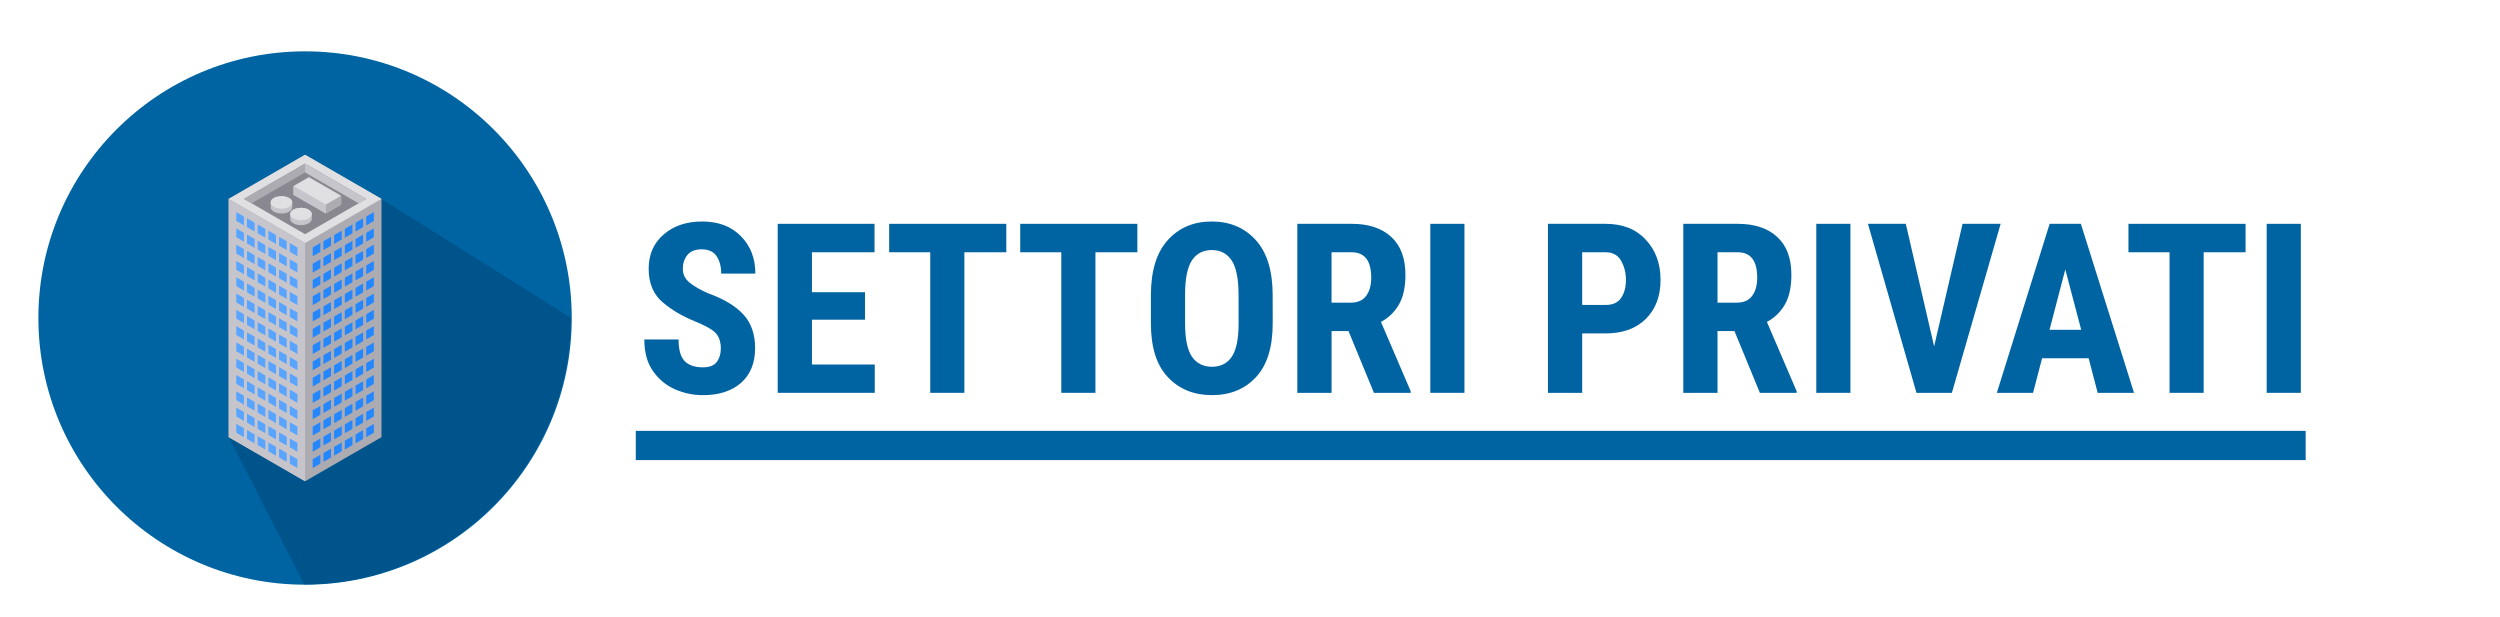
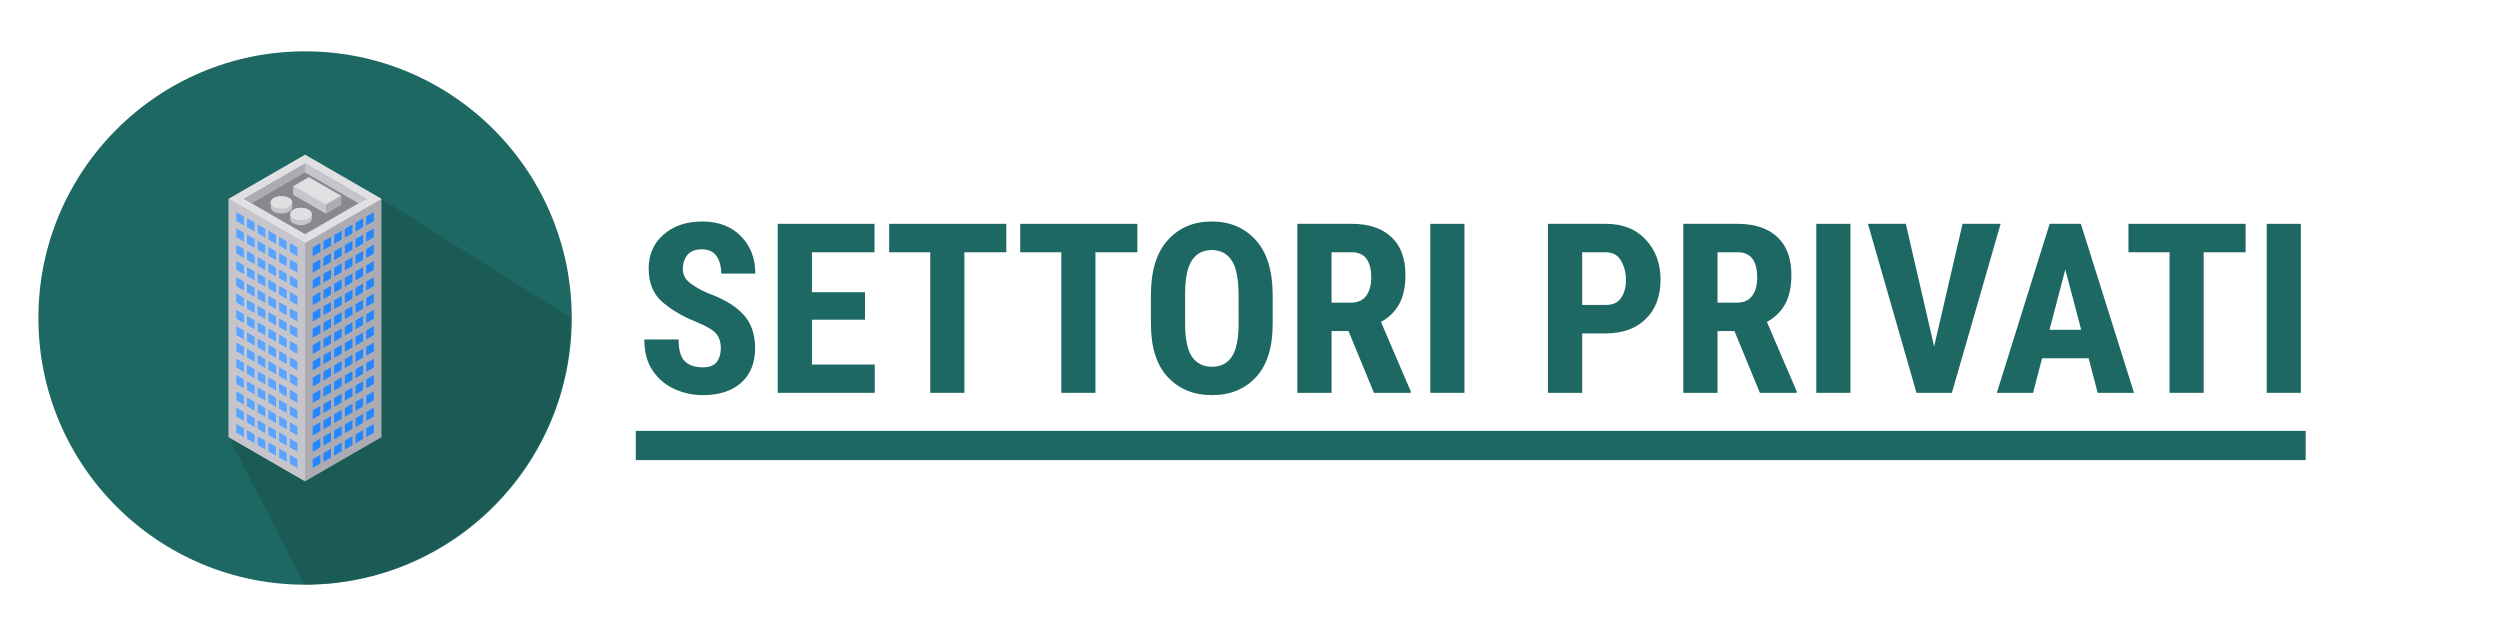
- <svg xmlns="http://www.w3.org/2000/svg" width="300" height="74" viewBox="0 0 79.375 19.579" version="1.1" id="svg5">
-   <defs id="defs2">
- 	
- 	
- 
- 	
- 	
- 
- 	
- 	
- 
- 	
- 	
- 
- 	
- 	
- 	
- 	
- 	
- 	
- 
- 	
- 	
- 	
- 	
- 	
- 	
- </defs>
+ <svg xmlns="http://www.w3.org/2000/svg" width="300" height="74" viewBox="0 0 79.375 19.579" version="1.1" id="svg5" xml:space="preserve">
+   <defs id="defs2" />
  <g id="layer1">
-     <g id="path34461" style="fill:#0064a3;fill-opacity:1">
-       <path style="color:#000000;fill:#0064a3;fill-opacity:1;stroke-width:0.926;-inkscape-stroke:none" d="M 20.185,14.144 H 76.053" id="path42950" />
-       <path style="color:#000000;fill:#0064a3;fill-opacity:1;-inkscape-stroke:none" d="m 20.186,13.68 v 0.928 h 53.019 v -0.928 z" id="path42952" />
+     <g id="path34461" style="fill:#1d6862;fill-opacity:1">
+       <path style="color:#000000;fill:#1d6862;fill-opacity:1;stroke-width:0.926;-inkscape-stroke:none" d="M 20.185,14.144 H 76.053" id="path42950" />
+       <path style="color:#000000;fill:#1d6862;fill-opacity:1;-inkscape-stroke:none" d="m 20.186,13.68 v 0.928 h 53.019 v -0.928 z" id="path42952" />
    </g>
-     <circle style="fill:#0064a3;fill-opacity:1;stroke-width:0.033" cx="9.686" cy="10.097" r="8.467" id="circle100235" />
-     <path style="fill:#00548c;fill-opacity:1;stroke-width:0.033" d="M 18.123,10.087 12.112,6.315 9.694,11.227 7.26,13.879 9.656,18.554 c 4.676,0 8.467,-3.791 8.467,-8.467 z" id="path100237" />
-     <g aria-label="SETTORI PRIVATI" id="text154028" style="font-size:7.548px;line-height:1.25;fill:#0064a3;stroke-width:0.189" transform="translate(-24.2387,-18.31254)">
-       <path d="m 47.126,29.374 q 0,-0.276 -0.136,-0.453 -0.133,-0.181 -0.704,-0.413 -0.571,-0.232 -0.999,-0.59 -0.453,-0.38 -0.453,-1.073 0,-0.678 0.475,-1.087 0.475,-0.413 1.224,-0.413 0.77,0 1.227,0.464 0.461,0.464 0.461,1.19 H 47.137 q 0,-0.335 -0.147,-0.553 -0.144,-0.217 -0.475,-0.217 -0.306,0 -0.453,0.181 -0.144,0.181 -0.144,0.439 0,0.262 0.217,0.439 0.221,0.177 0.582,0.335 0.752,0.269 1.124,0.674 0.372,0.405 0.372,1.069 0,0.708 -0.446,1.102 -0.446,0.391 -1.213,0.391 -0.461,0 -0.888,-0.188 -0.424,-0.188 -0.697,-0.579 -0.273,-0.391 -0.273,-1.002 h 1.087 q 0,0.486 0.192,0.686 0.195,0.199 0.579,0.199 0.313,0 0.442,-0.17 0.129,-0.173 0.129,-0.431 z" style="font-weight:bold;font-family:'Roboto Condensed';-inkscape-font-specification:'Roboto Condensed,  Bold'" id="path164233" />
-       <path d="m 48.931,30.785 v -5.366 h 3.074 v 0.903 h -1.987 v 1.268 h 1.684 v 0.873 h -1.684 v 1.423 h 1.994 v 0.899 z" style="font-weight:bold;font-family:'Roboto Condensed';-inkscape-font-specification:'Roboto Condensed,  Bold'" id="path164230" />
-       <path d="m 52.47,26.322 v -0.903 h 3.719 v 0.903 h -1.331 v 4.463 H 53.774 V 26.322 Z" style="font-weight:bold;font-family:'Roboto Condensed';-inkscape-font-specification:'Roboto Condensed,  Bold'" id="path164227" />
-       <path d="m 56.631,26.322 v -0.903 h 3.719 v 0.903 h -1.331 v 4.463 H 57.935 V 26.322 Z" style="font-weight:bold;font-family:'Roboto Condensed';-inkscape-font-specification:'Roboto Condensed,  Bold'" id="path164224" />
-       <path d="m 64.647,28.581 q 0,1.135 -0.531,1.706 -0.531,0.571 -1.397,0.571 -0.862,0 -1.401,-0.571 -0.538,-0.571 -0.538,-1.706 v -0.892 q 0,-1.161 0.534,-1.751 0.534,-0.593 1.397,-0.593 0.866,0 1.401,0.593 0.534,0.59 0.534,1.751 z m -1.084,-0.899 q 0,-0.767 -0.217,-1.098 -0.217,-0.332 -0.634,-0.332 -0.413,0 -0.63,0.328 -0.214,0.324 -0.217,1.073 v 0.929 q 0,0.73 0.217,1.054 0.221,0.321 0.638,0.321 0.413,0 0.627,-0.317 0.214,-0.317 0.217,-1.032 z" style="font-weight:bold;font-family:'Roboto Condensed';-inkscape-font-specification:'Roboto Condensed,  Bold'" id="path164221" />
-       <path d="m 67.861,30.785 -0.807,-1.961 h -0.538 v 1.961 h -1.087 v -5.366 h 1.729 q 0.803,0 1.253,0.416 0.45,0.413 0.45,1.205 0,0.582 -0.206,0.94 -0.206,0.358 -0.571,0.553 l 0.944,2.2 v 0.052 z M 66.515,26.322 v 1.6 h 0.612 q 0.324,0 0.486,-0.214 0.162,-0.217 0.162,-0.579 0,-0.792 -0.597,-0.807 z" style="font-weight:bold;font-family:'Roboto Condensed';-inkscape-font-specification:'Roboto Condensed,  Bold'" id="path164218" />
-       <path d="m 70.735,25.419 v 5.366 h -1.084 v -5.366 z" style="font-weight:bold;font-family:'Roboto Condensed';-inkscape-font-specification:'Roboto Condensed,  Bold'" id="path164215" />
-       <path d="m 74.473,28.898 v 1.887 h -1.087 v -5.366 h 1.832 q 0.811,0 1.275,0.505 0.468,0.501 0.468,1.272 0,0.778 -0.464,1.238 -0.461,0.461 -1.268,0.464 z m 0,-2.576 v 1.673 h 0.744 q 0.339,0 0.49,-0.221 0.155,-0.225 0.155,-0.571 0,-0.346 -0.155,-0.612 -0.151,-0.269 -0.49,-0.269 z" style="font-weight:bold;font-family:'Roboto Condensed';-inkscape-font-specification:'Roboto Condensed,  Bold'" id="path164212" />
-       <path d="m 80.115,30.785 -0.807,-1.961 h -0.538 v 1.961 h -1.087 v -5.366 h 1.729 q 0.803,0 1.253,0.416 0.45,0.413 0.45,1.205 0,0.582 -0.206,0.94 -0.206,0.358 -0.571,0.553 l 0.944,2.2 v 0.052 z M 78.77,26.322 v 1.6 h 0.612 q 0.324,0 0.486,-0.214 0.162,-0.217 0.162,-0.579 0,-0.792 -0.597,-0.807 z" style="font-weight:bold;font-family:'Roboto Condensed';-inkscape-font-specification:'Roboto Condensed,  Bold'" id="path164209" />
-       <path d="m 82.99,25.419 v 5.366 h -1.084 v -5.366 z" style="font-weight:bold;font-family:'Roboto Condensed';-inkscape-font-specification:'Roboto Condensed,  Bold'" id="path164206" />
-       <path d="m 87.759,25.419 -1.548,5.366 h -1.124 l -1.541,-5.366 h 1.202 l 0.899,3.892 0.903,-3.892 z" style="font-weight:bold;font-family:'Roboto Condensed';-inkscape-font-specification:'Roboto Condensed,  Bold'" id="path164203" />
-       <path d="m 87.638,30.785 1.677,-5.366 h 0.991 l 1.688,5.366 h -1.154 l -0.287,-1.098 h -1.478 l -0.287,1.098 z m 1.673,-2.001 h 1.006 l -0.505,-1.917 z" style="font-weight:bold;font-family:'Roboto Condensed';-inkscape-font-specification:'Roboto Condensed,  Bold'" id="path164200" />
-       <path d="m 91.817,26.322 v -0.903 h 3.719 v 0.903 h -1.331 v 4.463 H 93.122 V 26.322 Z" style="font-weight:bold;font-family:'Roboto Condensed';-inkscape-font-specification:'Roboto Condensed,  Bold'" id="path164197" />
-       <path d="m 97.29,25.419 v 5.366 h -1.084 v -5.366 z" style="font-weight:bold;font-family:'Roboto Condensed';-inkscape-font-specification:'Roboto Condensed,  Bold'" id="path164194" />
+     <circle style="fill:#1d6862;fill-opacity:1;stroke-width:0.033" cx="9.686" cy="10.097" r="8.467" id="circle100235" />
+     <path style="fill:#1a5b56;fill-opacity:1;stroke-width:0.033" d="M 18.123,10.087 12.112,6.315 9.694,11.227 7.26,13.879 9.656,18.554 c 4.676,0 8.467,-3.791 8.467,-8.467 z" id="path100237" />
+     <g aria-label="SETTORI PRIVATI" id="text154028" style="font-size:7.548px;line-height:1.25;fill:#1d6862;stroke-width:0.189;fill-opacity:1" transform="translate(-24.2387,-18.31254)">
+       <path d="m 47.126,29.374 q 0,-0.276 -0.136,-0.453 -0.133,-0.181 -0.704,-0.413 -0.571,-0.232 -0.999,-0.59 -0.453,-0.38 -0.453,-1.073 0,-0.678 0.475,-1.087 0.475,-0.413 1.224,-0.413 0.77,0 1.227,0.464 0.461,0.464 0.461,1.19 H 47.137 q 0,-0.335 -0.147,-0.553 -0.144,-0.217 -0.475,-0.217 -0.306,0 -0.453,0.181 -0.144,0.181 -0.144,0.439 0,0.262 0.217,0.439 0.221,0.177 0.582,0.335 0.752,0.269 1.124,0.674 0.372,0.405 0.372,1.069 0,0.708 -0.446,1.102 -0.446,0.391 -1.213,0.391 -0.461,0 -0.888,-0.188 -0.424,-0.188 -0.697,-0.579 -0.273,-0.391 -0.273,-1.002 h 1.087 q 0,0.486 0.192,0.686 0.195,0.199 0.579,0.199 0.313,0 0.442,-0.17 0.129,-0.173 0.129,-0.431 z" style="font-weight:bold;font-family:'Roboto Condensed';-inkscape-font-specification:'Roboto Condensed,  Bold';fill:#1d6862;fill-opacity:1" id="path164233" />
+       <path d="m 48.931,30.785 v -5.366 h 3.074 v 0.903 h -1.987 v 1.268 h 1.684 v 0.873 h -1.684 v 1.423 h 1.994 v 0.899 z" style="font-weight:bold;font-family:'Roboto Condensed';-inkscape-font-specification:'Roboto Condensed,  Bold';fill:#1d6862;fill-opacity:1" id="path164230" />
+       <path d="m 52.47,26.322 v -0.903 h 3.719 v 0.903 h -1.331 v 4.463 H 53.774 V 26.322 Z" style="font-weight:bold;font-family:'Roboto Condensed';-inkscape-font-specification:'Roboto Condensed,  Bold';fill:#1d6862;fill-opacity:1" id="path164227" />
+       <path d="m 56.631,26.322 v -0.903 h 3.719 v 0.903 h -1.331 v 4.463 H 57.935 V 26.322 Z" style="font-weight:bold;font-family:'Roboto Condensed';-inkscape-font-specification:'Roboto Condensed,  Bold';fill:#1d6862;fill-opacity:1" id="path164224" />
+       <path d="m 64.647,28.581 q 0,1.135 -0.531,1.706 -0.531,0.571 -1.397,0.571 -0.862,0 -1.401,-0.571 -0.538,-0.571 -0.538,-1.706 v -0.892 q 0,-1.161 0.534,-1.751 0.534,-0.593 1.397,-0.593 0.866,0 1.401,0.593 0.534,0.59 0.534,1.751 z m -1.084,-0.899 q 0,-0.767 -0.217,-1.098 -0.217,-0.332 -0.634,-0.332 -0.413,0 -0.63,0.328 -0.214,0.324 -0.217,1.073 v 0.929 q 0,0.73 0.217,1.054 0.221,0.321 0.638,0.321 0.413,0 0.627,-0.317 0.214,-0.317 0.217,-1.032 z" style="font-weight:bold;font-family:'Roboto Condensed';-inkscape-font-specification:'Roboto Condensed,  Bold';fill:#1d6862;fill-opacity:1" id="path164221" />
+       <path d="m 67.861,30.785 -0.807,-1.961 h -0.538 v 1.961 h -1.087 v -5.366 h 1.729 q 0.803,0 1.253,0.416 0.45,0.413 0.45,1.205 0,0.582 -0.206,0.94 -0.206,0.358 -0.571,0.553 l 0.944,2.2 v 0.052 z M 66.515,26.322 v 1.6 h 0.612 q 0.324,0 0.486,-0.214 0.162,-0.217 0.162,-0.579 0,-0.792 -0.597,-0.807 z" style="font-weight:bold;font-family:'Roboto Condensed';-inkscape-font-specification:'Roboto Condensed,  Bold';fill:#1d6862;fill-opacity:1" id="path164218" />
+       <path d="m 70.735,25.419 v 5.366 h -1.084 v -5.366 z" style="font-weight:bold;font-family:'Roboto Condensed';-inkscape-font-specification:'Roboto Condensed,  Bold';fill:#1d6862;fill-opacity:1" id="path164215" />
+       <path d="m 74.473,28.898 v 1.887 h -1.087 v -5.366 h 1.832 q 0.811,0 1.275,0.505 0.468,0.501 0.468,1.272 0,0.778 -0.464,1.238 -0.461,0.461 -1.268,0.464 z m 0,-2.576 v 1.673 h 0.744 q 0.339,0 0.49,-0.221 0.155,-0.225 0.155,-0.571 0,-0.346 -0.155,-0.612 -0.151,-0.269 -0.49,-0.269 z" style="font-weight:bold;font-family:'Roboto Condensed';-inkscape-font-specification:'Roboto Condensed,  Bold';fill:#1d6862;fill-opacity:1" id="path164212" />
+       <path d="m 80.115,30.785 -0.807,-1.961 h -0.538 v 1.961 h -1.087 v -5.366 h 1.729 q 0.803,0 1.253,0.416 0.45,0.413 0.45,1.205 0,0.582 -0.206,0.94 -0.206,0.358 -0.571,0.553 l 0.944,2.2 v 0.052 z M 78.77,26.322 v 1.6 h 0.612 q 0.324,0 0.486,-0.214 0.162,-0.217 0.162,-0.579 0,-0.792 -0.597,-0.807 z" style="font-weight:bold;font-family:'Roboto Condensed';-inkscape-font-specification:'Roboto Condensed,  Bold';fill:#1d6862;fill-opacity:1" id="path164209" />
+       <path d="m 82.99,25.419 v 5.366 h -1.084 v -5.366 z" style="font-weight:bold;font-family:'Roboto Condensed';-inkscape-font-specification:'Roboto Condensed,  Bold';fill:#1d6862;fill-opacity:1" id="path164206" />
+       <path d="m 87.759,25.419 -1.548,5.366 h -1.124 l -1.541,-5.366 h 1.202 l 0.899,3.892 0.903,-3.892 z" style="font-weight:bold;font-family:'Roboto Condensed';-inkscape-font-specification:'Roboto Condensed,  Bold';fill:#1d6862;fill-opacity:1" id="path164203" />
+       <path d="m 87.638,30.785 1.677,-5.366 h 0.991 l 1.688,5.366 h -1.154 l -0.287,-1.098 h -1.478 l -0.287,1.098 z m 1.673,-2.001 h 1.006 l -0.505,-1.917 z" style="font-weight:bold;font-family:'Roboto Condensed';-inkscape-font-specification:'Roboto Condensed,  Bold';fill:#1d6862;fill-opacity:1" id="path164200" />
+       <path d="m 91.817,26.322 v -0.903 h 3.719 v 0.903 h -1.331 v 4.463 H 93.122 V 26.322 Z" style="font-weight:bold;font-family:'Roboto Condensed';-inkscape-font-specification:'Roboto Condensed,  Bold';fill:#1d6862;fill-opacity:1" id="path164197" />
+       <path d="m 97.29,25.419 v 5.366 h -1.084 v -5.366 z" style="font-weight:bold;font-family:'Roboto Condensed';-inkscape-font-specification:'Roboto Condensed,  Bold';fill:#1d6862;fill-opacity:1" id="path164194" />
    </g>
    <g id="g172801" transform="matrix(0.02024652,0,0,0.02024652,4.502719,4.913962)">
      <polygon style="fill:#acabb1" points="136.161,69.189 136.161,442.812 256,512 375.839,442.812 375.839,69.189 256,0 " id="polygon172247" />
      <polygon style="fill:#e0e0e2" points="136.161,69.189 256,0 375.839,69.189 256,138.379 " id="polygon172249" />
      <polygon style="fill:#c6c5cb" points="256,138.379 256,512 136.161,442.812 136.161,69.189 " id="polygon172251" />
      <g id="g172421">
        <polygon style="fill:#2487ff" points="267.985,145.298 267.985,159.135 279.968,152.216 279.968,138.379 " id="polygon172253" />
        <polygon style="fill:#2487ff" points="284.762,135.608 284.762,149.446 296.746,142.527 296.746,128.689 " id="polygon172255" />
        <polygon style="fill:#2487ff" points="301.539,125.919 301.539,139.756 313.523,132.837 313.523,118.999 " id="polygon172257" />
        <polygon style="fill:#2487ff" points="318.316,116.228 318.316,130.066 330.301,123.147 330.301,109.309 " id="polygon172259" />
        <polygon style="fill:#2487ff" points="335.095,106.539 335.095,120.376 347.078,113.457 347.078,99.62 " id="polygon172261" />
        <polygon style="fill:#2487ff" points="351.872,96.849 351.872,110.687 363.856,103.768 363.856,89.93 " id="polygon172263" />
        <polygon style="fill:#2487ff" points="267.985,170.845 267.985,184.682 279.968,177.763 279.968,163.926 " id="polygon172265" />
        <polygon style="fill:#2487ff" points="284.762,161.155 284.762,174.993 296.746,168.074 296.746,154.236 " id="polygon172267" />
        <polygon style="fill:#2487ff" points="301.539,151.466 301.539,165.303 313.523,158.384 313.523,144.547 " id="polygon172269" />
        <polygon style="fill:#2487ff" points="318.316,141.775 318.316,155.614 330.301,148.694 330.301,134.856 " id="polygon172271" />
        <polygon style="fill:#2487ff" points="335.095,132.086 335.095,145.923 347.078,139.004 347.078,125.167 " id="polygon172273" />
        <polygon style="fill:#2487ff" points="351.872,122.396 351.872,136.234 363.856,129.315 363.856,115.477 " id="polygon172275" />
        <polygon style="fill:#2487ff" points="267.985,196.392 267.985,210.229 279.968,203.311 279.968,189.473 " id="polygon172277" />
        <polygon style="fill:#2487ff" points="284.762,186.702 284.762,200.54 296.746,193.621 296.746,179.783 " id="polygon172279" />
        <polygon style="fill:#2487ff" points="301.539,177.013 301.539,190.85 313.523,183.932 313.523,170.094 " id="polygon172281" />
        <polygon style="fill:#2487ff" points="318.316,167.323 318.316,181.161 330.301,174.242 330.301,160.403 " id="polygon172283" />
        <polygon style="fill:#2487ff" points="335.095,157.633 335.095,171.47 347.078,164.551 347.078,150.714 " id="polygon172285" />
        <polygon style="fill:#2487ff" points="351.872,147.943 351.872,161.781 363.856,154.862 363.856,141.024 " id="polygon172287" />
        <polygon style="fill:#2487ff" points="267.985,221.939 267.985,235.776 279.968,228.858 279.968,215.02 " id="polygon172289" />
        <polygon style="fill:#2487ff" points="284.762,212.249 284.762,226.087 296.746,219.168 296.746,205.33 " id="polygon172291" />
        <polygon style="fill:#2487ff" points="301.539,202.56 301.539,216.397 313.523,209.479 313.523,195.641 " id="polygon172293" />
        <polygon style="fill:#2487ff" points="318.316,192.87 318.316,206.708 330.301,199.789 330.301,185.951 " id="polygon172295" />
        <polygon style="fill:#2487ff" points="335.095,183.18 335.095,197.018 347.078,190.1 347.078,176.261 " id="polygon172297" />
        <polygon style="fill:#2487ff" points="351.872,173.49 351.872,187.328 363.856,180.409 363.856,166.571 " id="polygon172299" />
        <polygon style="fill:#2487ff" points="267.985,247.486 267.985,261.323 279.968,254.405 279.968,240.567 " id="polygon172301" />
        <polygon style="fill:#2487ff" points="284.762,237.796 284.762,251.634 296.746,244.715 296.746,230.877 " id="polygon172303" />
        <polygon style="fill:#2487ff" points="301.539,228.107 301.539,241.944 313.523,235.026 313.523,221.188 " id="polygon172305" />
        <polygon style="fill:#2487ff" points="318.316,218.417 318.316,232.255 330.301,225.336 330.301,211.498 " id="polygon172307" />
        <polygon style="fill:#2487ff" points="335.095,208.728 335.095,222.565 347.078,215.647 347.078,201.808 " id="polygon172309" />
        <polygon style="fill:#2487ff" points="351.872,199.037 351.872,212.876 363.856,205.956 363.856,192.118 " id="polygon172311" />
        <polygon style="fill:#2487ff" points="267.985,273.033 267.985,286.871 279.968,279.952 279.968,266.114 " id="polygon172313" />
        <polygon style="fill:#2487ff" points="284.762,263.343 284.762,277.181 296.746,270.262 296.746,256.424 " id="polygon172315" />
        <polygon style="fill:#2487ff" points="301.539,253.654 301.539,267.491 313.523,260.573 313.523,246.735 " id="polygon172317" />
        <polygon style="fill:#2487ff" points="318.316,243.964 318.316,257.802 330.301,250.883 330.301,237.045 " id="polygon172319" />
        <polygon style="fill:#2487ff" points="335.095,234.275 335.095,248.112 347.078,241.194 347.078,227.356 " id="polygon172321" />
        <polygon style="fill:#2487ff" points="351.872,224.584 351.872,238.423 363.856,231.504 363.856,217.665 " id="polygon172323" />
        <polygon style="fill:#2487ff" points="267.985,298.581 267.985,312.418 279.968,305.5 279.968,291.661 " id="polygon172325" />
        <polygon style="fill:#2487ff" points="284.762,288.89 284.762,302.729 296.746,295.81 296.746,281.971 " id="polygon172327" />
        <polygon style="fill:#2487ff" points="301.539,279.201 301.539,293.038 313.523,286.12 313.523,272.282 " id="polygon172329" />
        <polygon style="fill:#2487ff" points="318.316,269.511 318.316,283.349 330.301,276.43 330.301,262.592 " id="polygon172331" />
        <polygon style="fill:#2487ff" points="335.095,259.822 335.095,273.659 347.078,266.741 347.078,252.903 " id="polygon172333" />
        <polygon style="fill:#2487ff" points="351.872,250.132 351.872,263.97 363.856,257.051 363.856,243.213 " id="polygon172335" />
        <polygon style="fill:#2487ff" points="267.985,324.128 267.985,337.966 279.968,331.047 279.968,317.209 " id="polygon172337" />
        <polygon style="fill:#2487ff" points="284.762,314.438 284.762,328.276 296.746,321.357 296.746,307.518 " id="polygon172339" />
        <polygon style="fill:#2487ff" points="301.539,304.748 301.539,318.587 313.523,311.667 313.523,297.829 " id="polygon172341" />
        <polygon style="fill:#2487ff" points="318.316,295.058 318.316,308.896 330.301,301.977 330.301,288.139 " id="polygon172343" />
        <polygon style="fill:#2487ff" points="335.095,285.369 335.095,299.206 347.078,292.288 347.078,278.45 " id="polygon172345" />
        <polygon style="fill:#2487ff" points="351.872,275.679 351.872,289.517 363.856,282.598 363.856,268.76 " id="polygon172347" />
        <polygon style="fill:#2487ff" points="267.985,349.675 267.985,363.513 279.968,356.594 279.968,342.756 " id="polygon172349" />
        <polygon style="fill:#2487ff" points="284.762,339.985 284.762,353.823 296.746,346.904 296.746,333.067 " id="polygon172351" />
        <polygon style="fill:#2487ff" points="301.539,330.295 301.539,344.134 313.523,337.215 313.523,323.376 " id="polygon172353" />
        <polygon style="fill:#2487ff" points="318.316,320.605 318.316,334.443 330.301,327.524 330.301,313.686 " id="polygon172355" />
        <polygon style="fill:#2487ff" points="335.095,310.916 335.095,324.754 347.078,317.835 347.078,303.997 " id="polygon172357" />
        <polygon style="fill:#2487ff" points="351.872,301.226 351.872,315.064 363.856,308.145 363.856,294.308 " id="polygon172359" />
        <polygon style="fill:#2487ff" points="267.985,375.222 267.985,389.06 279.968,382.141 279.968,368.303 " id="polygon172361" />
        <polygon style="fill:#2487ff" points="284.762,365.532 284.762,379.37 296.746,372.451 296.746,358.614 " id="polygon172363" />
        <polygon style="fill:#2487ff" points="301.539,355.843 301.539,369.681 313.523,362.762 313.523,348.923 " id="polygon172365" />
        <polygon style="fill:#2487ff" points="318.316,346.152 318.316,359.991 330.301,353.071 330.301,339.234 " id="polygon172367" />
        <polygon style="fill:#2487ff" points="335.095,336.463 335.095,350.301 347.078,343.382 347.078,329.544 " id="polygon172369" />
        <polygon style="fill:#2487ff" points="351.872,326.773 351.872,340.611 363.856,333.692 363.856,319.855 " id="polygon172371" />
        <polygon style="fill:#2487ff" points="267.985,400.769 267.985,414.607 279.968,407.688 279.968,393.85 " id="polygon172373" />
        <polygon style="fill:#2487ff" points="284.762,391.079 284.762,404.917 296.746,397.998 296.746,384.161 " id="polygon172375" />
        <polygon style="fill:#2487ff" points="301.539,381.39 301.539,395.228 313.523,388.309 313.523,374.471 " id="polygon172377" />
        <polygon style="fill:#2487ff" points="318.316,371.699 318.316,385.538 330.301,378.619 330.301,364.781 " id="polygon172379" />
        <polygon style="fill:#2487ff" points="335.095,362.01 335.095,375.848 347.078,368.929 347.078,355.091 " id="polygon172381" />
        <polygon style="fill:#2487ff" points="351.872,352.32 351.872,366.158 363.856,359.239 363.856,345.402 " id="polygon172383" />
        <polygon style="fill:#2487ff" points="267.985,426.316 267.985,440.154 279.968,433.235 279.968,419.397 " id="polygon172385" />
        <polygon style="fill:#2487ff" points="284.762,416.626 284.762,430.464 296.746,423.545 296.746,409.708 " id="polygon172387" />
        <polygon style="fill:#2487ff" points="301.539,406.937 301.539,420.775 313.523,413.856 313.523,400.018 " id="polygon172389" />
        <polygon style="fill:#2487ff" points="318.316,397.247 318.316,411.085 330.301,404.166 330.301,390.329 " id="polygon172391" />
        <polygon style="fill:#2487ff" points="335.095,387.557 335.095,401.396 347.078,394.476 347.078,380.638 " id="polygon172393" />
        <polygon style="fill:#2487ff" points="351.872,377.867 351.872,391.705 363.856,384.786 363.856,370.949 " id="polygon172395" />
        <polygon style="fill:#2487ff" points="267.985,451.863 267.985,465.701 279.968,458.782 279.968,444.944 " id="polygon172397" />
        <polygon style="fill:#2487ff" points="284.762,442.173 284.762,456.011 296.746,449.092 296.746,435.255 " id="polygon172399" />
        <polygon style="fill:#2487ff" points="301.539,432.484 301.539,446.322 313.523,439.403 313.523,425.565 " id="polygon172401" />
        <polygon style="fill:#2487ff" points="318.316,422.794 318.316,436.632 330.301,429.713 330.301,415.876 " id="polygon172403" />
        <polygon style="fill:#2487ff" points="335.095,413.105 335.095,426.943 347.078,420.024 347.078,406.185 " id="polygon172405" />
        <polygon style="fill:#2487ff" points="351.872,403.414 351.872,417.253 363.856,410.333 363.856,396.496 " id="polygon172407" />
        <polygon style="fill:#2487ff" points="267.985,477.411 267.985,491.249 279.968,484.33 279.968,470.491 " id="polygon172409" />
        <polygon style="fill:#2487ff" points="284.762,467.72 284.762,481.558 296.746,474.639 296.746,460.802 " id="polygon172411" />
        <polygon style="fill:#2487ff" points="301.539,458.031 301.539,471.869 313.523,464.95 313.523,451.112 " id="polygon172413" />
        <polygon style="fill:#2487ff" points="318.316,448.342 318.316,462.179 330.301,455.26 330.301,441.423 " id="polygon172415" />
        <polygon style="fill:#2487ff" points="335.095,438.652 335.095,452.49 347.078,445.571 347.078,431.733 " id="polygon172417" />
        <polygon style="fill:#2487ff" points="351.872,428.963 351.872,442.8 363.856,435.881 363.856,422.043 " id="polygon172419" />
      </g>
      <g id="g172591">
        <polygon style="fill:#59a4ff" points="244.016,145.298 244.016,159.135 232.033,152.216 232.033,138.379 " id="polygon172423" />
        <polygon style="fill:#59a4ff" points="227.239,135.608 227.239,149.446 215.254,142.527 215.254,128.689 " id="polygon172425" />
        <polygon style="fill:#59a4ff" points="210.462,125.919 210.462,139.756 198.477,132.837 198.477,118.999 " id="polygon172427" />
        <polygon style="fill:#59a4ff" points="193.684,116.228 193.684,130.066 181.7,123.147 181.7,109.309 " id="polygon172429" />
        <polygon style="fill:#59a4ff" points="176.906,106.539 176.906,120.376 164.923,113.457 164.923,99.62 " id="polygon172431" />
        <polygon style="fill:#59a4ff" points="160.129,96.849 160.129,110.687 148.145,103.768 148.145,89.93 " id="polygon172433" />
        <polygon style="fill:#59a4ff" points="244.016,170.845 244.016,184.682 232.033,177.763 232.033,163.926 " id="polygon172435" />
        <polygon style="fill:#59a4ff" points="227.239,161.155 227.239,174.993 215.254,168.074 215.254,154.236 " id="polygon172437" />
        <polygon style="fill:#59a4ff" points="210.462,151.466 210.462,165.303 198.477,158.384 198.477,144.547 " id="polygon172439" />
        <polygon style="fill:#59a4ff" points="193.684,141.775 193.684,155.614 181.7,148.694 181.7,134.856 " id="polygon172441" />
        <polygon style="fill:#59a4ff" points="176.906,132.086 176.906,145.923 164.923,139.004 164.923,125.167 " id="polygon172443" />
        <polygon style="fill:#59a4ff" points="160.129,122.396 160.129,136.234 148.145,129.315 148.145,115.477 " id="polygon172445" />
        <polygon style="fill:#59a4ff" points="244.016,196.392 244.016,210.229 232.033,203.311 232.033,189.473 " id="polygon172447" />
        <polygon style="fill:#59a4ff" points="227.239,186.702 227.239,200.54 215.254,193.621 215.254,179.783 " id="polygon172449" />
        <polygon style="fill:#59a4ff" points="210.462,177.013 210.462,190.85 198.477,183.932 198.477,170.094 " id="polygon172451" />
        <polygon style="fill:#59a4ff" points="193.684,167.323 193.684,181.161 181.7,174.242 181.7,160.403 " id="polygon172453" />
        <polygon style="fill:#59a4ff" points="176.906,157.633 176.906,171.47 164.923,164.551 164.923,150.714 " id="polygon172455" />
        <polygon style="fill:#59a4ff" points="160.129,147.943 160.129,161.781 148.145,154.862 148.145,141.024 " id="polygon172457" />
        <polygon style="fill:#59a4ff" points="244.016,221.939 244.016,235.776 232.033,228.858 232.033,215.02 " id="polygon172459" />
        <polygon style="fill:#59a4ff" points="227.239,212.249 227.239,226.087 215.254,219.168 215.254,205.33 " id="polygon172461" />
        <polygon style="fill:#59a4ff" points="210.462,202.56 210.462,216.397 198.477,209.479 198.477,195.641 " id="polygon172463" />
        <polygon style="fill:#59a4ff" points="193.684,192.87 193.684,206.708 181.7,199.789 181.7,185.951 " id="polygon172465" />
        <polygon style="fill:#59a4ff" points="176.906,183.18 176.906,197.018 164.923,190.1 164.923,176.261 " id="polygon172467" />
        <polygon style="fill:#59a4ff" points="160.129,173.49 160.129,187.328 148.145,180.409 148.145,166.571 " id="polygon172469" />
        <polygon style="fill:#59a4ff" points="244.016,247.486 244.016,261.323 232.033,254.405 232.033,240.567 " id="polygon172471" />
        <polygon style="fill:#59a4ff" points="227.239,237.796 227.239,251.634 215.254,244.715 215.254,230.877 " id="polygon172473" />
        <polygon style="fill:#59a4ff" points="210.462,228.107 210.462,241.944 198.477,235.026 198.477,221.188 " id="polygon172475" />
        <polygon style="fill:#59a4ff" points="193.684,218.417 193.684,232.255 181.7,225.336 181.7,211.498 " id="polygon172477" />
        <polygon style="fill:#59a4ff" points="176.906,208.728 176.906,222.565 164.923,215.647 164.923,201.808 " id="polygon172479" />
        <polygon style="fill:#59a4ff" points="160.129,199.037 160.129,212.876 148.145,205.956 148.145,192.118 " id="polygon172481" />
        <polygon style="fill:#59a4ff" points="244.016,273.033 244.016,286.871 232.033,279.952 232.033,266.114 " id="polygon172483" />
        <polygon style="fill:#59a4ff" points="227.239,263.343 227.239,277.181 215.254,270.262 215.254,256.424 " id="polygon172485" />
        <polygon style="fill:#59a4ff" points="210.462,253.654 210.462,267.491 198.477,260.573 198.477,246.735 " id="polygon172487" />
        <polygon style="fill:#59a4ff" points="193.684,243.964 193.684,257.802 181.7,250.883 181.7,237.045 " id="polygon172489" />
        <polygon style="fill:#59a4ff" points="176.906,234.275 176.906,248.112 164.923,241.194 164.923,227.356 " id="polygon172491" />
        <polygon style="fill:#59a4ff" points="160.129,224.584 160.129,238.423 148.145,231.504 148.145,217.665 " id="polygon172493" />
        <polygon style="fill:#59a4ff" points="244.016,298.581 244.016,312.418 232.033,305.5 232.033,291.661 " id="polygon172495" />
        <polygon style="fill:#59a4ff" points="227.239,288.89 227.239,302.729 215.254,295.81 215.254,281.971 " id="polygon172497" />
        <polygon style="fill:#59a4ff" points="210.462,279.201 210.462,293.038 198.477,286.12 198.477,272.282 " id="polygon172499" />
        <polygon style="fill:#59a4ff" points="193.684,269.511 193.684,283.349 181.7,276.43 181.7,262.592 " id="polygon172501" />
        <polygon style="fill:#59a4ff" points="176.906,259.822 176.906,273.659 164.923,266.741 164.923,252.903 " id="polygon172503" />
        <polygon style="fill:#59a4ff" points="160.129,250.132 160.129,263.97 148.145,257.051 148.145,243.213 " id="polygon172505" />
        <polygon style="fill:#59a4ff" points="244.016,324.128 244.016,337.966 232.033,331.047 232.033,317.209 " id="polygon172507" />
        <polygon style="fill:#59a4ff" points="227.239,314.438 227.239,328.276 215.254,321.357 215.254,307.518 " id="polygon172509" />
        <polygon style="fill:#59a4ff" points="210.462,304.748 210.462,318.587 198.477,311.667 198.477,297.829 " id="polygon172511" />
        <polygon style="fill:#59a4ff" points="193.684,295.058 193.684,308.896 181.7,301.977 181.7,288.139 " id="polygon172513" />
        <polygon style="fill:#59a4ff" points="176.906,285.369 176.906,299.206 164.923,292.288 164.923,278.45 " id="polygon172515" />
        <polygon style="fill:#59a4ff" points="160.129,275.679 160.129,289.517 148.145,282.598 148.145,268.76 " id="polygon172517" />
        <polygon style="fill:#59a4ff" points="244.016,349.675 244.016,363.513 232.033,356.594 232.033,342.756 " id="polygon172519" />
        <polygon style="fill:#59a4ff" points="227.239,339.985 227.239,353.823 215.254,346.904 215.254,333.067 " id="polygon172521" />
        <polygon style="fill:#59a4ff" points="210.462,330.295 210.462,344.134 198.477,337.215 198.477,323.376 " id="polygon172523" />
        <polygon style="fill:#59a4ff" points="193.684,320.605 193.684,334.443 181.7,327.524 181.7,313.686 " id="polygon172525" />
        <polygon style="fill:#59a4ff" points="176.906,310.916 176.906,324.754 164.923,317.835 164.923,303.997 " id="polygon172527" />
        <polygon style="fill:#59a4ff" points="160.129,301.226 160.129,315.064 148.145,308.145 148.145,294.308 " id="polygon172529" />
        <polygon style="fill:#59a4ff" points="244.016,375.222 244.016,389.06 232.033,382.141 232.033,368.303 " id="polygon172531" />
        <polygon style="fill:#59a4ff" points="227.239,365.532 227.239,379.37 215.254,372.451 215.254,358.614 " id="polygon172533" />
        <polygon style="fill:#59a4ff" points="210.462,355.843 210.462,369.681 198.477,362.762 198.477,348.923 " id="polygon172535" />
        <polygon style="fill:#59a4ff" points="193.684,346.152 193.684,359.991 181.7,353.071 181.7,339.234 " id="polygon172537" />
        <polygon style="fill:#59a4ff" points="176.906,336.463 176.906,350.301 164.923,343.382 164.923,329.544 " id="polygon172539" />
        <polygon style="fill:#59a4ff" points="160.129,326.773 160.129,340.611 148.145,333.692 148.145,319.855 " id="polygon172541" />
        <polygon style="fill:#59a4ff" points="244.016,400.769 244.016,414.607 232.033,407.688 232.033,393.85 " id="polygon172543" />
        <polygon style="fill:#59a4ff" points="227.239,391.079 227.239,404.917 215.254,397.998 215.254,384.161 " id="polygon172545" />
        <polygon style="fill:#59a4ff" points="210.462,381.39 210.462,395.228 198.477,388.309 198.477,374.471 " id="polygon172547" />
        <polygon style="fill:#59a4ff" points="193.684,371.699 193.684,385.538 181.7,378.619 181.7,364.781 " id="polygon172549" />
        <polygon style="fill:#59a4ff" points="176.906,362.01 176.906,375.848 164.923,368.929 164.923,355.091 " id="polygon172551" />
        <polygon style="fill:#59a4ff" points="160.129,352.32 160.129,366.158 148.145,359.239 148.145,345.402 " id="polygon172553" />
        <polygon style="fill:#59a4ff" points="244.016,426.316 244.016,440.154 232.033,433.235 232.033,419.397 " id="polygon172555" />
        <polygon style="fill:#59a4ff" points="227.239,416.626 227.239,430.464 215.254,423.545 215.254,409.708 " id="polygon172557" />
        <polygon style="fill:#59a4ff" points="210.462,406.937 210.462,420.775 198.477,413.856 198.477,400.018 " id="polygon172559" />
        <polygon style="fill:#59a4ff" points="193.684,397.247 193.684,411.085 181.7,404.166 181.7,390.329 " id="polygon172561" />
        <polygon style="fill:#59a4ff" points="176.906,387.557 176.906,401.396 164.923,394.476 164.923,380.638 " id="polygon172563" />
        <polygon style="fill:#59a4ff" points="160.129,377.867 160.129,391.705 148.145,384.786 148.145,370.949 " id="polygon172565" />
        <polygon style="fill:#59a4ff" points="244.016,451.863 244.016,465.701 232.033,458.782 232.033,444.944 " id="polygon172567" />
        <polygon style="fill:#59a4ff" points="227.239,442.173 227.239,456.011 215.254,449.092 215.254,435.255 " id="polygon172569" />
        <polygon style="fill:#59a4ff" points="210.462,432.484 210.462,446.322 198.477,439.403 198.477,425.565 " id="polygon172571" />
        <polygon style="fill:#59a4ff" points="193.684,422.794 193.684,436.632 181.7,429.713 181.7,415.876 " id="polygon172573" />
        <polygon style="fill:#59a4ff" points="176.906,413.105 176.906,426.943 164.923,420.024 164.923,406.185 " id="polygon172575" />
        <polygon style="fill:#59a4ff" points="160.129,403.414 160.129,417.253 148.145,410.333 148.145,396.496 " id="polygon172577" />
        <polygon style="fill:#59a4ff" points="244.016,477.411 244.016,491.249 232.033,484.33 232.033,470.491 " id="polygon172579" />
        <polygon style="fill:#59a4ff" points="227.239,467.72 227.239,481.558 215.254,474.639 215.254,460.802 " id="polygon172581" />
        <polygon style="fill:#59a4ff" points="210.462,458.031 210.462,471.869 198.477,464.95 198.477,451.112 " id="polygon172583" />
        <polygon style="fill:#59a4ff" points="193.684,448.342 193.684,462.179 181.7,455.26 181.7,441.423 " id="polygon172585" />
        <polygon style="fill:#59a4ff" points="176.906,438.652 176.906,452.49 164.923,445.571 164.923,431.733 " id="polygon172587" />
        <polygon style="fill:#59a4ff" points="160.129,428.963 160.129,442.8 148.145,435.881 148.145,422.043 " id="polygon172589" />
      </g>
      <polygon style="fill:#898890" points="160.129,69.189 256,124.541 351.872,69.189 256,13.838 " id="polygon172593" />
      <polygon style="fill:#acabb1" points="256,27.675 172.113,76.108 160.129,69.189 256,13.838 " id="polygon172595" />
      <polyline style="fill:#c6c5cb" points="256,27.675 339.887,76.108 351.872,69.189 256,13.838 " id="polyline172597" />
      <polygon style="fill:#e0e0e2" points="237.993,48.952 261.962,35.113 312.525,64.204 312.525,78.042 288.558,91.879 237.993,62.79 " id="polygon172599" />
      <polygon style="fill:#c6c5cb" points="237.993,48.952 237.993,62.79 288.558,91.879 288.558,78.042 " id="polygon172601" />
      <polygon style="fill:#acabb1" points="288.558,91.879 312.525,78.042 312.525,64.204 288.558,78.042 " id="polygon172603" />
      <path style="fill:#c6c5cb" d="m 235.896,82.301 v -7.582 0 c 0.003,-2.508 -1.642,-5.016 -4.939,-6.919 -6.591,-3.805 -17.377,-3.805 -23.968,0 -3.296,1.903 -4.946,4.411 -4.947,6.919 v 0 7.582 0 c -0.004,2.508 1.64,5.015 4.933,6.917 6.584,3.801 17.37,3.801 23.968,0 3.3,-1.902 4.952,-4.41 4.953,-6.917 z" id="path172605" />
      <path style="fill:#e0e0e2" d="m 206.988,67.8 c -6.591,3.805 -6.598,10.028 -0.014,13.83 6.584,3.801 17.37,3.801 23.968,0 6.599,-3.801 6.605,-10.024 0.014,-13.83 -6.591,-3.806 -17.376,-3.806 -23.968,0 z" id="path172607" />
      <path style="fill:#c6c5cb" d="m 266.535,100.563 v -7.582 0 c 0.003,-2.508 -1.642,-5.016 -4.939,-6.919 -6.591,-3.805 -17.377,-3.805 -23.968,0 -3.296,1.903 -4.946,4.412 -4.947,6.919 v 0 7.582 0 c -0.004,2.508 1.64,5.016 4.933,6.917 6.583,3.801 17.369,3.801 23.968,0 3.3,-1.901 4.951,-4.409 4.953,-6.917 z" id="path172609" />
      <path style="fill:#e0e0e2" d="m 237.627,86.063 c -6.591,3.805 -6.598,10.028 -0.014,13.829 6.583,3.801 17.369,3.801 23.968,0 6.599,-3.801 6.605,-10.024 0.014,-13.829 -6.591,-3.806 -17.376,-3.806 -23.968,0 z" id="path172611" />
    </g>
  </g>
</svg>
